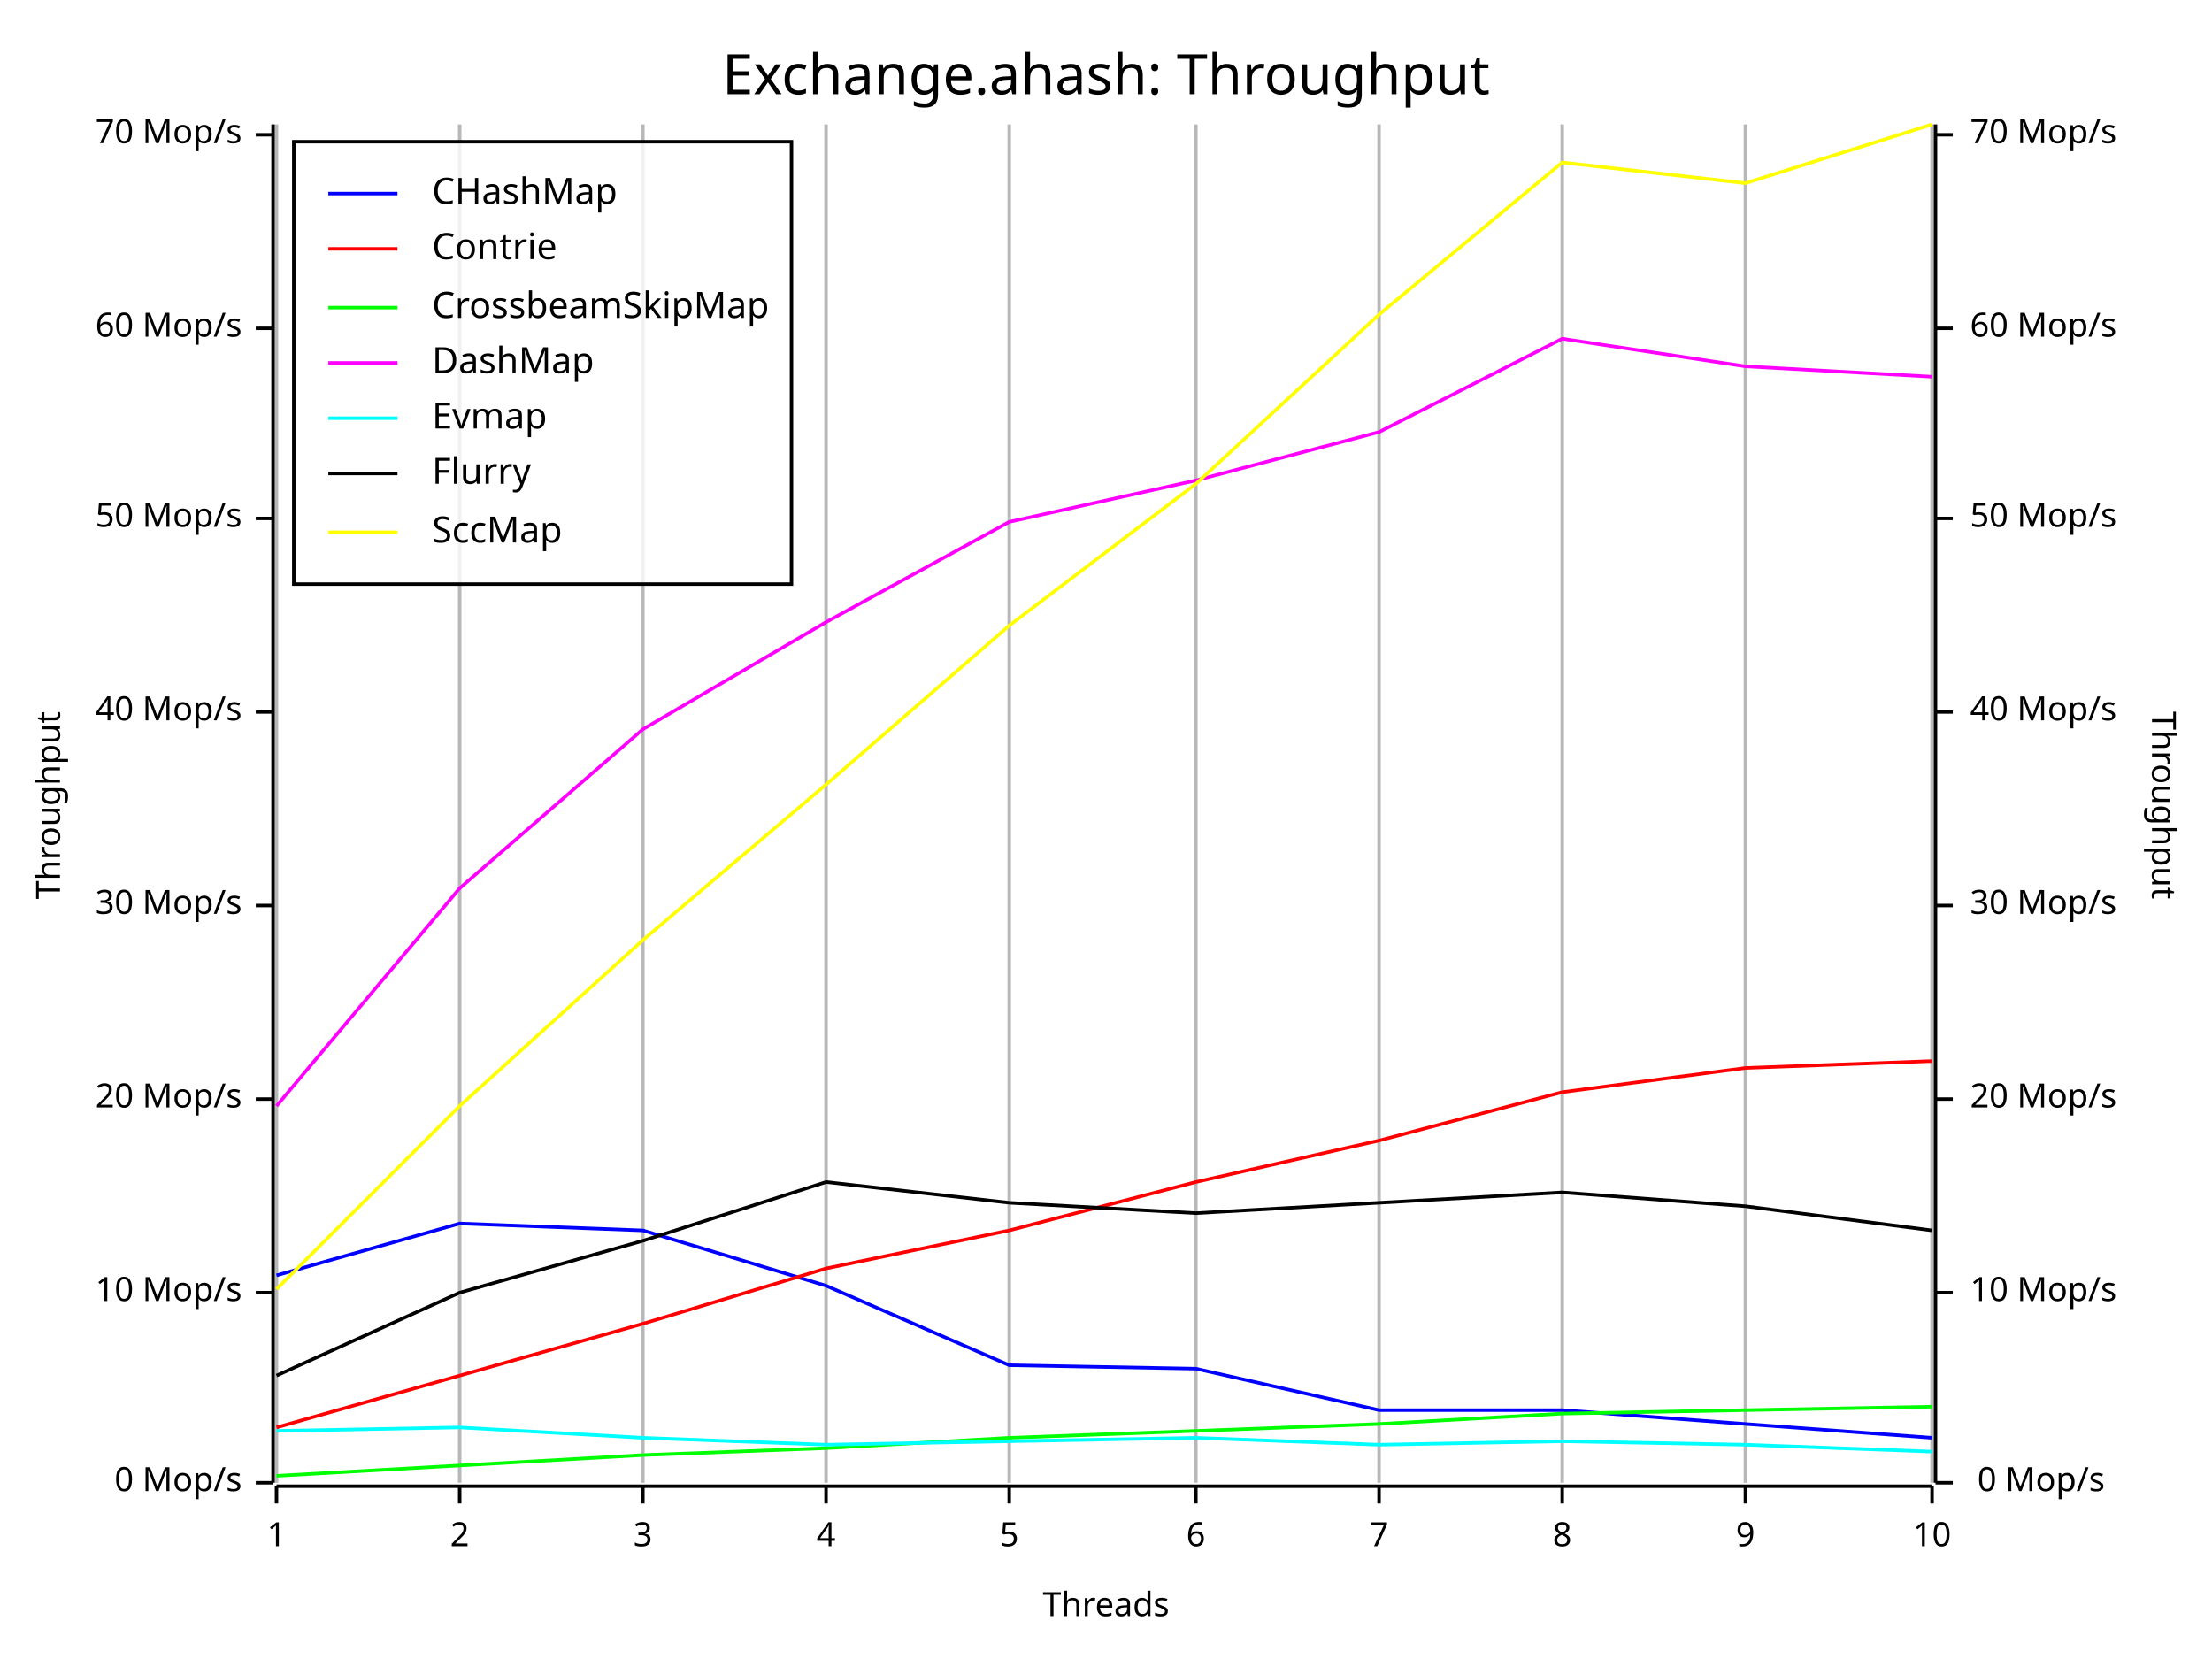
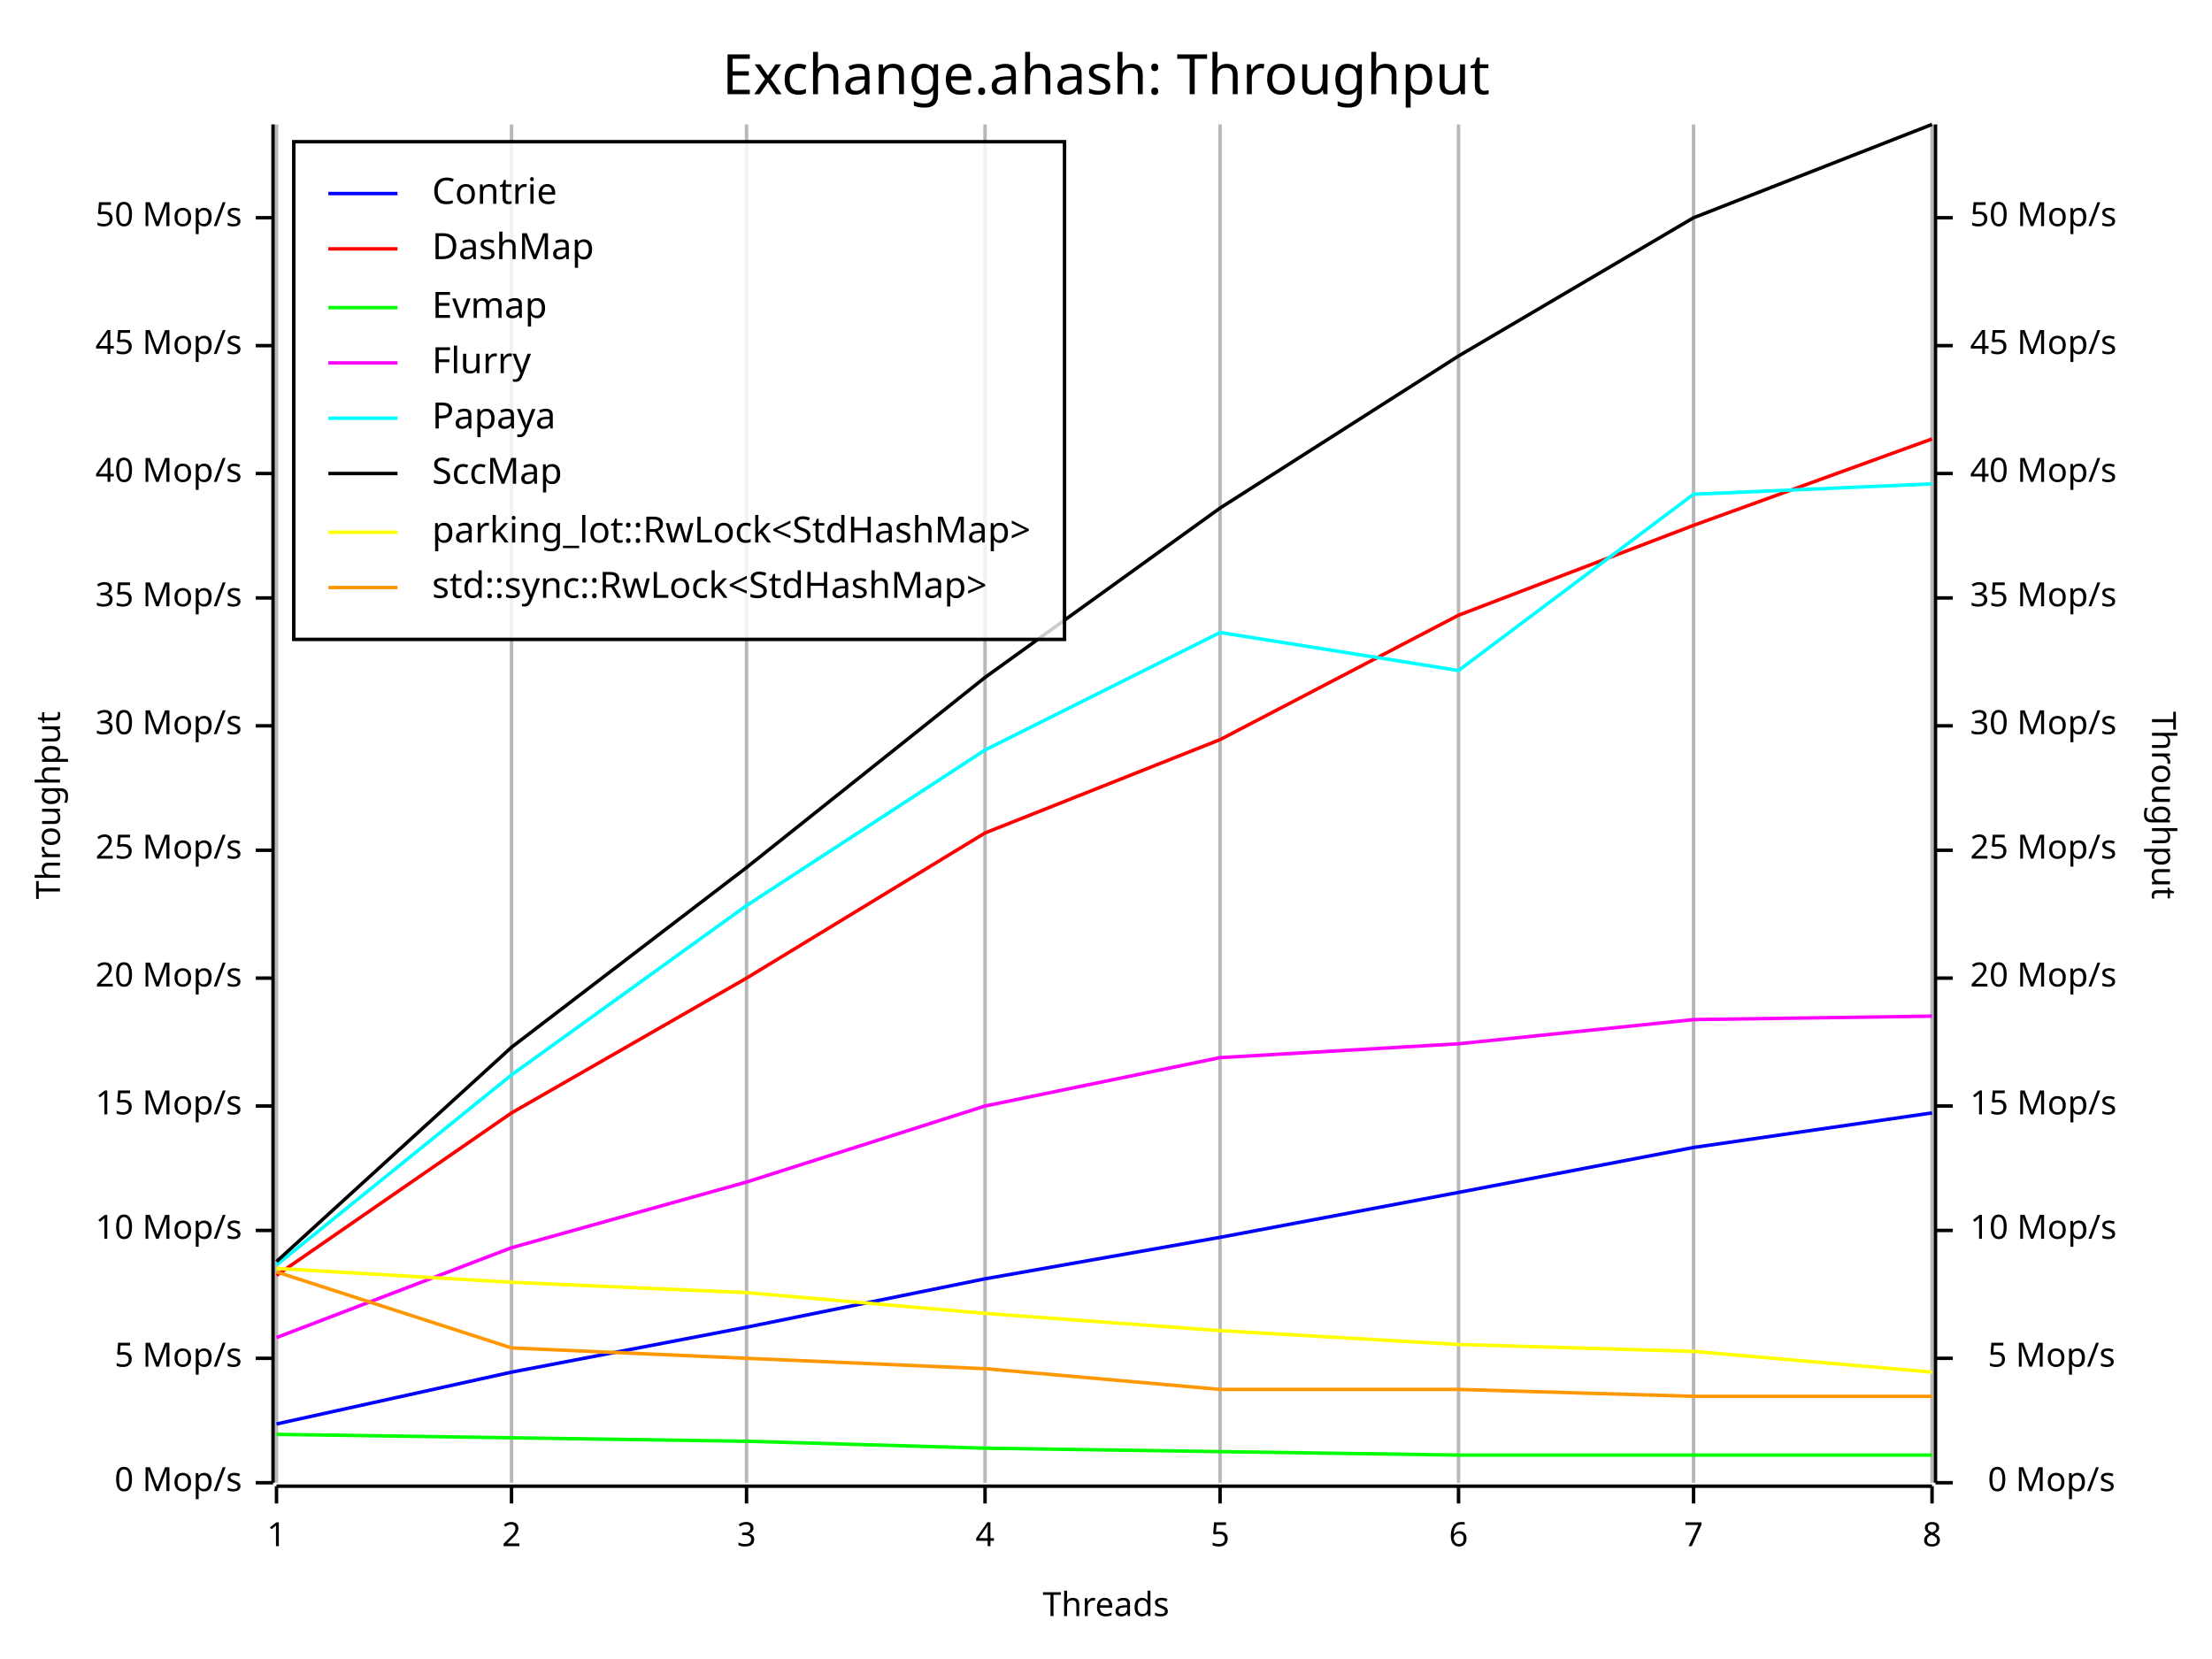
<svg xmlns="http://www.w3.org/2000/svg" width="640" height="480" viewBox="0 0 640 480">
  <rect x="0" y="0" width="640" height="480" opacity="1" fill="#FFFFFF" stroke="none" />
  <text x="320" y="15" dy="0.76em" text-anchor="middle" font-family="Fira Code" font-size="16.129" opacity="1" fill="#000000">
Exchange.ahash: Throughput
</text>
  <line opacity="0.1" stroke="#000000" stroke-width="1" x1="80" y1="429" x2="80" y2="36" />
-   <line opacity="0.1" stroke="#000000" stroke-width="1" x1="133" y1="429" x2="133" y2="36" />
-   <line opacity="0.1" stroke="#000000" stroke-width="1" x1="186" y1="429" x2="186" y2="36" />
-   <line opacity="0.1" stroke="#000000" stroke-width="1" x1="239" y1="429" x2="239" y2="36" />
-   <line opacity="0.1" stroke="#000000" stroke-width="1" x1="292" y1="429" x2="292" y2="36" />
-   <line opacity="0.1" stroke="#000000" stroke-width="1" x1="346" y1="429" x2="346" y2="36" />
-   <line opacity="0.1" stroke="#000000" stroke-width="1" x1="399" y1="429" x2="399" y2="36" />
-   <line opacity="0.1" stroke="#000000" stroke-width="1" x1="452" y1="429" x2="452" y2="36" />
-   <line opacity="0.1" stroke="#000000" stroke-width="1" x1="505" y1="429" x2="505" y2="36" />
+   <line opacity="0.1" stroke="#000000" stroke-width="1" x1="148" y1="429" x2="148" y2="36" />
+   <line opacity="0.1" stroke="#000000" stroke-width="1" x1="216" y1="429" x2="216" y2="36" />
+   <line opacity="0.1" stroke="#000000" stroke-width="1" x1="285" y1="429" x2="285" y2="36" />
+   <line opacity="0.1" stroke="#000000" stroke-width="1" x1="353" y1="429" x2="353" y2="36" />
+   <line opacity="0.1" stroke="#000000" stroke-width="1" x1="422" y1="429" x2="422" y2="36" />
+   <line opacity="0.1" stroke="#000000" stroke-width="1" x1="490" y1="429" x2="490" y2="36" />
  <line opacity="0.1" stroke="#000000" stroke-width="1" x1="559" y1="429" x2="559" y2="36" />
  <text x="10" y="233" dy="0.76em" text-anchor="middle" font-family="sans-serif" font-size="9.677" opacity="1" fill="#000000" transform="rotate(270, 10, 233)">
Throughput
</text>
  <text x="320" y="470" dy="-0.5ex" text-anchor="middle" font-family="sans-serif" font-size="9.677" opacity="1" fill="#000000">
Threads
</text>
  <text x="630" y="233" dy="0.76em" text-anchor="middle" font-family="sans-serif" font-size="9.677" opacity="1" fill="#000000" transform="rotate(90, 630, 233)">
Throughput
</text>
  <line opacity="0.2" stroke="#000000" stroke-width="1" x1="80" y1="429" x2="80" y2="36" />
-   <line opacity="0.2" stroke="#000000" stroke-width="1" x1="133" y1="429" x2="133" y2="36" />
-   <line opacity="0.2" stroke="#000000" stroke-width="1" x1="186" y1="429" x2="186" y2="36" />
-   <line opacity="0.2" stroke="#000000" stroke-width="1" x1="239" y1="429" x2="239" y2="36" />
-   <line opacity="0.2" stroke="#000000" stroke-width="1" x1="292" y1="429" x2="292" y2="36" />
-   <line opacity="0.2" stroke="#000000" stroke-width="1" x1="346" y1="429" x2="346" y2="36" />
-   <line opacity="0.2" stroke="#000000" stroke-width="1" x1="399" y1="429" x2="399" y2="36" />
-   <line opacity="0.2" stroke="#000000" stroke-width="1" x1="452" y1="429" x2="452" y2="36" />
-   <line opacity="0.2" stroke="#000000" stroke-width="1" x1="505" y1="429" x2="505" y2="36" />
+   <line opacity="0.2" stroke="#000000" stroke-width="1" x1="148" y1="429" x2="148" y2="36" />
+   <line opacity="0.2" stroke="#000000" stroke-width="1" x1="216" y1="429" x2="216" y2="36" />
+   <line opacity="0.2" stroke="#000000" stroke-width="1" x1="285" y1="429" x2="285" y2="36" />
+   <line opacity="0.2" stroke="#000000" stroke-width="1" x1="353" y1="429" x2="353" y2="36" />
+   <line opacity="0.2" stroke="#000000" stroke-width="1" x1="422" y1="429" x2="422" y2="36" />
+   <line opacity="0.2" stroke="#000000" stroke-width="1" x1="490" y1="429" x2="490" y2="36" />
  <line opacity="0.2" stroke="#000000" stroke-width="1" x1="559" y1="429" x2="559" y2="36" />
  <polyline fill="none" opacity="1" stroke="#000000" stroke-width="1" points="79,36 79,429 " />
  <text x="70" y="429" dy="0.5ex" text-anchor="end" font-family="sans-serif" font-size="9.677" opacity="1" fill="#000000">
0 Mop/s
</text>
  <polyline fill="none" opacity="1" stroke="#000000" stroke-width="1" points="74,429 79,429 " />
-   <text x="70" y="374" dy="0.5ex" text-anchor="end" font-family="sans-serif" font-size="9.677" opacity="1" fill="#000000">
+   <text x="70" y="393" dy="0.5ex" text-anchor="end" font-family="sans-serif" font-size="9.677" opacity="1" fill="#000000">
+ 5 Mop/s
+ </text>
+   <polyline fill="none" opacity="1" stroke="#000000" stroke-width="1" points="74,393 79,393 " />
+   <text x="70" y="356" dy="0.5ex" text-anchor="end" font-family="sans-serif" font-size="9.677" opacity="1" fill="#000000">
10 Mop/s
</text>
-   <polyline fill="none" opacity="1" stroke="#000000" stroke-width="1" points="74,374 79,374 " />
-   <text x="70" y="318" dy="0.5ex" text-anchor="end" font-family="sans-serif" font-size="9.677" opacity="1" fill="#000000">
+   <polyline fill="none" opacity="1" stroke="#000000" stroke-width="1" points="74,356 79,356 " />
+   <text x="70" y="320" dy="0.5ex" text-anchor="end" font-family="sans-serif" font-size="9.677" opacity="1" fill="#000000">
+ 15 Mop/s
+ </text>
+   <polyline fill="none" opacity="1" stroke="#000000" stroke-width="1" points="74,320 79,320 " />
+   <text x="70" y="283" dy="0.5ex" text-anchor="end" font-family="sans-serif" font-size="9.677" opacity="1" fill="#000000">
20 Mop/s
</text>
-   <polyline fill="none" opacity="1" stroke="#000000" stroke-width="1" points="74,318 79,318 " />
-   <text x="70" y="262" dy="0.5ex" text-anchor="end" font-family="sans-serif" font-size="9.677" opacity="1" fill="#000000">
+   <polyline fill="none" opacity="1" stroke="#000000" stroke-width="1" points="74,283 79,283 " />
+   <text x="70" y="246" dy="0.5ex" text-anchor="end" font-family="sans-serif" font-size="9.677" opacity="1" fill="#000000">
+ 25 Mop/s
+ </text>
+   <polyline fill="none" opacity="1" stroke="#000000" stroke-width="1" points="74,246 79,246 " />
+   <text x="70" y="210" dy="0.5ex" text-anchor="end" font-family="sans-serif" font-size="9.677" opacity="1" fill="#000000">
30 Mop/s
</text>
-   <polyline fill="none" opacity="1" stroke="#000000" stroke-width="1" points="74,262 79,262 " />
-   <text x="70" y="206" dy="0.5ex" text-anchor="end" font-family="sans-serif" font-size="9.677" opacity="1" fill="#000000">
+   <polyline fill="none" opacity="1" stroke="#000000" stroke-width="1" points="74,210 79,210 " />
+   <text x="70" y="173" dy="0.5ex" text-anchor="end" font-family="sans-serif" font-size="9.677" opacity="1" fill="#000000">
+ 35 Mop/s
+ </text>
+   <polyline fill="none" opacity="1" stroke="#000000" stroke-width="1" points="74,173 79,173 " />
+   <text x="70" y="137" dy="0.5ex" text-anchor="end" font-family="sans-serif" font-size="9.677" opacity="1" fill="#000000">
40 Mop/s
</text>
-   <polyline fill="none" opacity="1" stroke="#000000" stroke-width="1" points="74,206 79,206 " />
-   <text x="70" y="150" dy="0.5ex" text-anchor="end" font-family="sans-serif" font-size="9.677" opacity="1" fill="#000000">
+   <polyline fill="none" opacity="1" stroke="#000000" stroke-width="1" points="74,137 79,137 " />
+   <text x="70" y="100" dy="0.5ex" text-anchor="end" font-family="sans-serif" font-size="9.677" opacity="1" fill="#000000">
+ 45 Mop/s
+ </text>
+   <polyline fill="none" opacity="1" stroke="#000000" stroke-width="1" points="74,100 79,100 " />
+   <text x="70" y="63" dy="0.5ex" text-anchor="end" font-family="sans-serif" font-size="9.677" opacity="1" fill="#000000">
50 Mop/s
</text>
-   <polyline fill="none" opacity="1" stroke="#000000" stroke-width="1" points="74,150 79,150 " />
-   <text x="70" y="95" dy="0.5ex" text-anchor="end" font-family="sans-serif" font-size="9.677" opacity="1" fill="#000000">
- 60 Mop/s
- </text>
-   <polyline fill="none" opacity="1" stroke="#000000" stroke-width="1" points="74,95 79,95 " />
-   <text x="70" y="39" dy="0.5ex" text-anchor="end" font-family="sans-serif" font-size="9.677" opacity="1" fill="#000000">
- 70 Mop/s
- </text>
-   <polyline fill="none" opacity="1" stroke="#000000" stroke-width="1" points="74,39 79,39 " />
+   <polyline fill="none" opacity="1" stroke="#000000" stroke-width="1" points="74,63 79,63 " />
  <polyline fill="none" opacity="1" stroke="#000000" stroke-width="1" points="80,430 559,430 " />
  <text x="80" y="440" dy="0.76em" text-anchor="middle" font-family="sans-serif" font-size="9.677" opacity="1" fill="#000000">
1
</text>
  <polyline fill="none" opacity="1" stroke="#000000" stroke-width="1" points="80,430 80,435 " />
-   <text x="133" y="440" dy="0.76em" text-anchor="middle" font-family="sans-serif" font-size="9.677" opacity="1" fill="#000000">
+   <text x="148" y="440" dy="0.76em" text-anchor="middle" font-family="sans-serif" font-size="9.677" opacity="1" fill="#000000">
2
</text>
-   <polyline fill="none" opacity="1" stroke="#000000" stroke-width="1" points="133,430 133,435 " />
-   <text x="186" y="440" dy="0.76em" text-anchor="middle" font-family="sans-serif" font-size="9.677" opacity="1" fill="#000000">
+   <polyline fill="none" opacity="1" stroke="#000000" stroke-width="1" points="148,430 148,435 " />
+   <text x="216" y="440" dy="0.76em" text-anchor="middle" font-family="sans-serif" font-size="9.677" opacity="1" fill="#000000">
3
</text>
-   <polyline fill="none" opacity="1" stroke="#000000" stroke-width="1" points="186,430 186,435 " />
-   <text x="239" y="440" dy="0.76em" text-anchor="middle" font-family="sans-serif" font-size="9.677" opacity="1" fill="#000000">
+   <polyline fill="none" opacity="1" stroke="#000000" stroke-width="1" points="216,430 216,435 " />
+   <text x="285" y="440" dy="0.76em" text-anchor="middle" font-family="sans-serif" font-size="9.677" opacity="1" fill="#000000">
4
</text>
-   <polyline fill="none" opacity="1" stroke="#000000" stroke-width="1" points="239,430 239,435 " />
-   <text x="292" y="440" dy="0.76em" text-anchor="middle" font-family="sans-serif" font-size="9.677" opacity="1" fill="#000000">
+   <polyline fill="none" opacity="1" stroke="#000000" stroke-width="1" points="285,430 285,435 " />
+   <text x="353" y="440" dy="0.76em" text-anchor="middle" font-family="sans-serif" font-size="9.677" opacity="1" fill="#000000">
5
</text>
-   <polyline fill="none" opacity="1" stroke="#000000" stroke-width="1" points="292,430 292,435 " />
-   <text x="346" y="440" dy="0.76em" text-anchor="middle" font-family="sans-serif" font-size="9.677" opacity="1" fill="#000000">
+   <polyline fill="none" opacity="1" stroke="#000000" stroke-width="1" points="353,430 353,435 " />
+   <text x="422" y="440" dy="0.76em" text-anchor="middle" font-family="sans-serif" font-size="9.677" opacity="1" fill="#000000">
6
</text>
-   <polyline fill="none" opacity="1" stroke="#000000" stroke-width="1" points="346,430 346,435 " />
-   <text x="399" y="440" dy="0.76em" text-anchor="middle" font-family="sans-serif" font-size="9.677" opacity="1" fill="#000000">
+   <polyline fill="none" opacity="1" stroke="#000000" stroke-width="1" points="422,430 422,435 " />
+   <text x="490" y="440" dy="0.76em" text-anchor="middle" font-family="sans-serif" font-size="9.677" opacity="1" fill="#000000">
7
</text>
-   <polyline fill="none" opacity="1" stroke="#000000" stroke-width="1" points="399,430 399,435 " />
-   <text x="452" y="440" dy="0.76em" text-anchor="middle" font-family="sans-serif" font-size="9.677" opacity="1" fill="#000000">
+   <polyline fill="none" opacity="1" stroke="#000000" stroke-width="1" points="490,430 490,435 " />
+   <text x="559" y="440" dy="0.76em" text-anchor="middle" font-family="sans-serif" font-size="9.677" opacity="1" fill="#000000">
8
- </text>
-   <polyline fill="none" opacity="1" stroke="#000000" stroke-width="1" points="452,430 452,435 " />
-   <text x="505" y="440" dy="0.76em" text-anchor="middle" font-family="sans-serif" font-size="9.677" opacity="1" fill="#000000">
- 9
- </text>
-   <polyline fill="none" opacity="1" stroke="#000000" stroke-width="1" points="505,430 505,435 " />
-   <text x="559" y="440" dy="0.76em" text-anchor="middle" font-family="sans-serif" font-size="9.677" opacity="1" fill="#000000">
- 10
</text>
  <polyline fill="none" opacity="1" stroke="#000000" stroke-width="1" points="559,430 559,435 " />
  <polyline fill="none" opacity="1" stroke="#000000" stroke-width="1" points="560,36 560,429 " />
-   <text x="609" y="429" dy="0.5ex" text-anchor="end" font-family="sans-serif" font-size="9.677" opacity="1" fill="#000000">
+   <text x="612" y="429" dy="0.5ex" text-anchor="end" font-family="sans-serif" font-size="9.677" opacity="1" fill="#000000">
0 Mop/s
</text>
  <polyline fill="none" opacity="1" stroke="#000000" stroke-width="1" points="560,429 565,429 " />
-   <text x="570" y="374" dy="0.5ex" text-anchor="start" font-family="sans-serif" font-size="9.677" opacity="1" fill="#000000">
+   <text x="612" y="393" dy="0.5ex" text-anchor="end" font-family="sans-serif" font-size="9.677" opacity="1" fill="#000000">
+ 5 Mop/s
+ </text>
+   <polyline fill="none" opacity="1" stroke="#000000" stroke-width="1" points="560,393 565,393 " />
+   <text x="570" y="356" dy="0.5ex" text-anchor="start" font-family="sans-serif" font-size="9.677" opacity="1" fill="#000000">
10 Mop/s
</text>
-   <polyline fill="none" opacity="1" stroke="#000000" stroke-width="1" points="560,374 565,374 " />
-   <text x="570" y="318" dy="0.5ex" text-anchor="start" font-family="sans-serif" font-size="9.677" opacity="1" fill="#000000">
+   <polyline fill="none" opacity="1" stroke="#000000" stroke-width="1" points="560,356 565,356 " />
+   <text x="570" y="320" dy="0.5ex" text-anchor="start" font-family="sans-serif" font-size="9.677" opacity="1" fill="#000000">
+ 15 Mop/s
+ </text>
+   <polyline fill="none" opacity="1" stroke="#000000" stroke-width="1" points="560,320 565,320 " />
+   <text x="570" y="283" dy="0.5ex" text-anchor="start" font-family="sans-serif" font-size="9.677" opacity="1" fill="#000000">
20 Mop/s
</text>
-   <polyline fill="none" opacity="1" stroke="#000000" stroke-width="1" points="560,318 565,318 " />
-   <text x="570" y="262" dy="0.5ex" text-anchor="start" font-family="sans-serif" font-size="9.677" opacity="1" fill="#000000">
+   <polyline fill="none" opacity="1" stroke="#000000" stroke-width="1" points="560,283 565,283 " />
+   <text x="570" y="246" dy="0.5ex" text-anchor="start" font-family="sans-serif" font-size="9.677" opacity="1" fill="#000000">
+ 25 Mop/s
+ </text>
+   <polyline fill="none" opacity="1" stroke="#000000" stroke-width="1" points="560,246 565,246 " />
+   <text x="570" y="210" dy="0.5ex" text-anchor="start" font-family="sans-serif" font-size="9.677" opacity="1" fill="#000000">
30 Mop/s
</text>
-   <polyline fill="none" opacity="1" stroke="#000000" stroke-width="1" points="560,262 565,262 " />
-   <text x="570" y="206" dy="0.5ex" text-anchor="start" font-family="sans-serif" font-size="9.677" opacity="1" fill="#000000">
+   <polyline fill="none" opacity="1" stroke="#000000" stroke-width="1" points="560,210 565,210 " />
+   <text x="570" y="173" dy="0.5ex" text-anchor="start" font-family="sans-serif" font-size="9.677" opacity="1" fill="#000000">
+ 35 Mop/s
+ </text>
+   <polyline fill="none" opacity="1" stroke="#000000" stroke-width="1" points="560,173 565,173 " />
+   <text x="570" y="137" dy="0.5ex" text-anchor="start" font-family="sans-serif" font-size="9.677" opacity="1" fill="#000000">
40 Mop/s
</text>
-   <polyline fill="none" opacity="1" stroke="#000000" stroke-width="1" points="560,206 565,206 " />
-   <text x="570" y="150" dy="0.5ex" text-anchor="start" font-family="sans-serif" font-size="9.677" opacity="1" fill="#000000">
+   <polyline fill="none" opacity="1" stroke="#000000" stroke-width="1" points="560,137 565,137 " />
+   <text x="570" y="100" dy="0.5ex" text-anchor="start" font-family="sans-serif" font-size="9.677" opacity="1" fill="#000000">
+ 45 Mop/s
+ </text>
+   <polyline fill="none" opacity="1" stroke="#000000" stroke-width="1" points="560,100 565,100 " />
+   <text x="570" y="63" dy="0.5ex" text-anchor="start" font-family="sans-serif" font-size="9.677" opacity="1" fill="#000000">
50 Mop/s
</text>
-   <polyline fill="none" opacity="1" stroke="#000000" stroke-width="1" points="560,150 565,150 " />
-   <text x="570" y="95" dy="0.5ex" text-anchor="start" font-family="sans-serif" font-size="9.677" opacity="1" fill="#000000">
- 60 Mop/s
- </text>
-   <polyline fill="none" opacity="1" stroke="#000000" stroke-width="1" points="560,95 565,95 " />
-   <text x="570" y="39" dy="0.5ex" text-anchor="start" font-family="sans-serif" font-size="9.677" opacity="1" fill="#000000">
- 70 Mop/s
- </text>
-   <polyline fill="none" opacity="1" stroke="#000000" stroke-width="1" points="560,39 565,39 " />
-   <polyline fill="none" opacity="1" stroke="#0000FF" stroke-width="1" points="80,369 133,354 186,356 239,372 292,395 346,396 399,408 452,408 505,412 559,416 " />
-   <polyline fill="none" opacity="1" stroke="#FF0000" stroke-width="1" points="80,413 133,398 186,383 239,367 292,356 346,342 399,330 452,316 505,309 559,307 " />
-   <polyline fill="none" opacity="1" stroke="#00FF00" stroke-width="1" points="80,427 133,424 186,421 239,419 292,416 346,414 399,412 452,409 505,408 559,407 " />
-   <polyline fill="none" opacity="1" stroke="#FF00FF" stroke-width="1" points="80,320 133,257 186,211 239,180 292,151 346,139 399,125 452,98 505,106 559,109 " />
-   <polyline fill="none" opacity="1" stroke="#00FFFF" stroke-width="1" points="80,414 133,413 186,416 239,418 292,417 346,416 399,418 452,417 505,418 559,420 " />
-   <polyline fill="none" opacity="1" stroke="#000000" stroke-width="1" points="80,398 133,374 186,359 239,342 292,348 346,351 399,348 452,345 505,349 559,356 " />
-   <polyline fill="none" opacity="1" stroke="#FFFF00" stroke-width="1" points="80,373 133,320 186,272 239,227 292,181 346,140 399,91 452,47 505,53 559,36 " />
-   <rect x="85" y="41" width="144" height="128" opacity="0.8" fill="#FFFFFF" stroke="none" />
-   <rect x="85" y="41" width="144" height="128" opacity="1" fill="none" stroke="#000000" />
+   <polyline fill="none" opacity="1" stroke="#000000" stroke-width="1" points="560,63 565,63 " />
+   <polyline fill="none" opacity="1" stroke="#0000FF" stroke-width="1" points="80,412 148,397 216,384 285,370 353,358 422,345 490,332 559,322 " />
+   <polyline fill="none" opacity="1" stroke="#FF0000" stroke-width="1" points="80,369 148,322 216,283 285,241 353,214 422,178 490,152 559,127 " />
+   <polyline fill="none" opacity="1" stroke="#00FF00" stroke-width="1" points="80,415 148,416 216,417 285,419 353,420 422,421 490,421 559,421 " />
+   <polyline fill="none" opacity="1" stroke="#FF00FF" stroke-width="1" points="80,387 148,361 216,342 285,320 353,306 422,302 490,295 559,294 " />
+   <polyline fill="none" opacity="1" stroke="#00FFFF" stroke-width="1" points="80,366 148,311 216,262 285,217 353,183 422,194 490,143 559,140 " />
+   <polyline fill="none" opacity="1" stroke="#000000" stroke-width="1" points="80,365 148,303 216,251 285,196 353,147 422,103 490,63 559,36 " />
+   <polyline fill="none" opacity="1" stroke="#FFFF00" stroke-width="1" points="80,367 148,371 216,374 285,380 353,385 422,389 490,391 559,397 " />
+   <polyline fill="none" opacity="1" stroke="#FF9800" stroke-width="1" points="80,368 148,390 216,393 285,396 353,402 422,402 490,404 559,404 " />
+   <rect x="85" y="41" width="223" height="144" opacity="0.8" fill="#FFFFFF" stroke="none" />
+   <rect x="85" y="41" width="223" height="144" opacity="1" fill="none" stroke="#000000" />
  <text x="125" y="51" dy="0.76em" text-anchor="start" font-family="Fira Code" font-size="10.484" opacity="1" fill="#000000">
- CHashMap
+ Contrie
</text>
  <text x="125" y="67" dy="0.76em" text-anchor="start" font-family="Fira Code" font-size="10.484" opacity="1" fill="#000000">
- Contrie
+ DashMap
</text>
  <text x="125" y="84" dy="0.76em" text-anchor="start" font-family="Fira Code" font-size="10.484" opacity="1" fill="#000000">
- CrossbeamSkipMap
+ Evmap
</text>
  <text x="125" y="100" dy="0.76em" text-anchor="start" font-family="Fira Code" font-size="10.484" opacity="1" fill="#000000">
- DashMap
+ Flurry
</text>
  <text x="125" y="116" dy="0.76em" text-anchor="start" font-family="Fira Code" font-size="10.484" opacity="1" fill="#000000">
- Evmap
+ Papaya
</text>
  <text x="125" y="132" dy="0.76em" text-anchor="start" font-family="Fira Code" font-size="10.484" opacity="1" fill="#000000">
- Flurry
+ SccMap
</text>
  <text x="125" y="149" dy="0.76em" text-anchor="start" font-family="Fira Code" font-size="10.484" opacity="1" fill="#000000">
- SccMap
+ parking_lot::RwLock&lt;StdHashMap&gt;
+ </text>
+   <text x="125" y="165" dy="0.76em" text-anchor="start" font-family="Fira Code" font-size="10.484" opacity="1" fill="#000000">
+ std::sync::RwLock&lt;StdHashMap&gt;
</text>
  <polyline fill="none" opacity="1" stroke="#0000FF" stroke-width="1" points="95,56 115,56 " />
  <polyline fill="none" opacity="1" stroke="#FF0000" stroke-width="1" points="95,72 115,72 " />
  <polyline fill="none" opacity="1" stroke="#00FF00" stroke-width="1" points="95,89 115,89 " />
  <polyline fill="none" opacity="1" stroke="#FF00FF" stroke-width="1" points="95,105 115,105 " />
  <polyline fill="none" opacity="1" stroke="#00FFFF" stroke-width="1" points="95,121 115,121 " />
  <polyline fill="none" opacity="1" stroke="#000000" stroke-width="1" points="95,137 115,137 " />
  <polyline fill="none" opacity="1" stroke="#FFFF00" stroke-width="1" points="95,154 115,154 " />
+   <polyline fill="none" opacity="1" stroke="#FF9800" stroke-width="1" points="95,170 115,170 " />
</svg>
